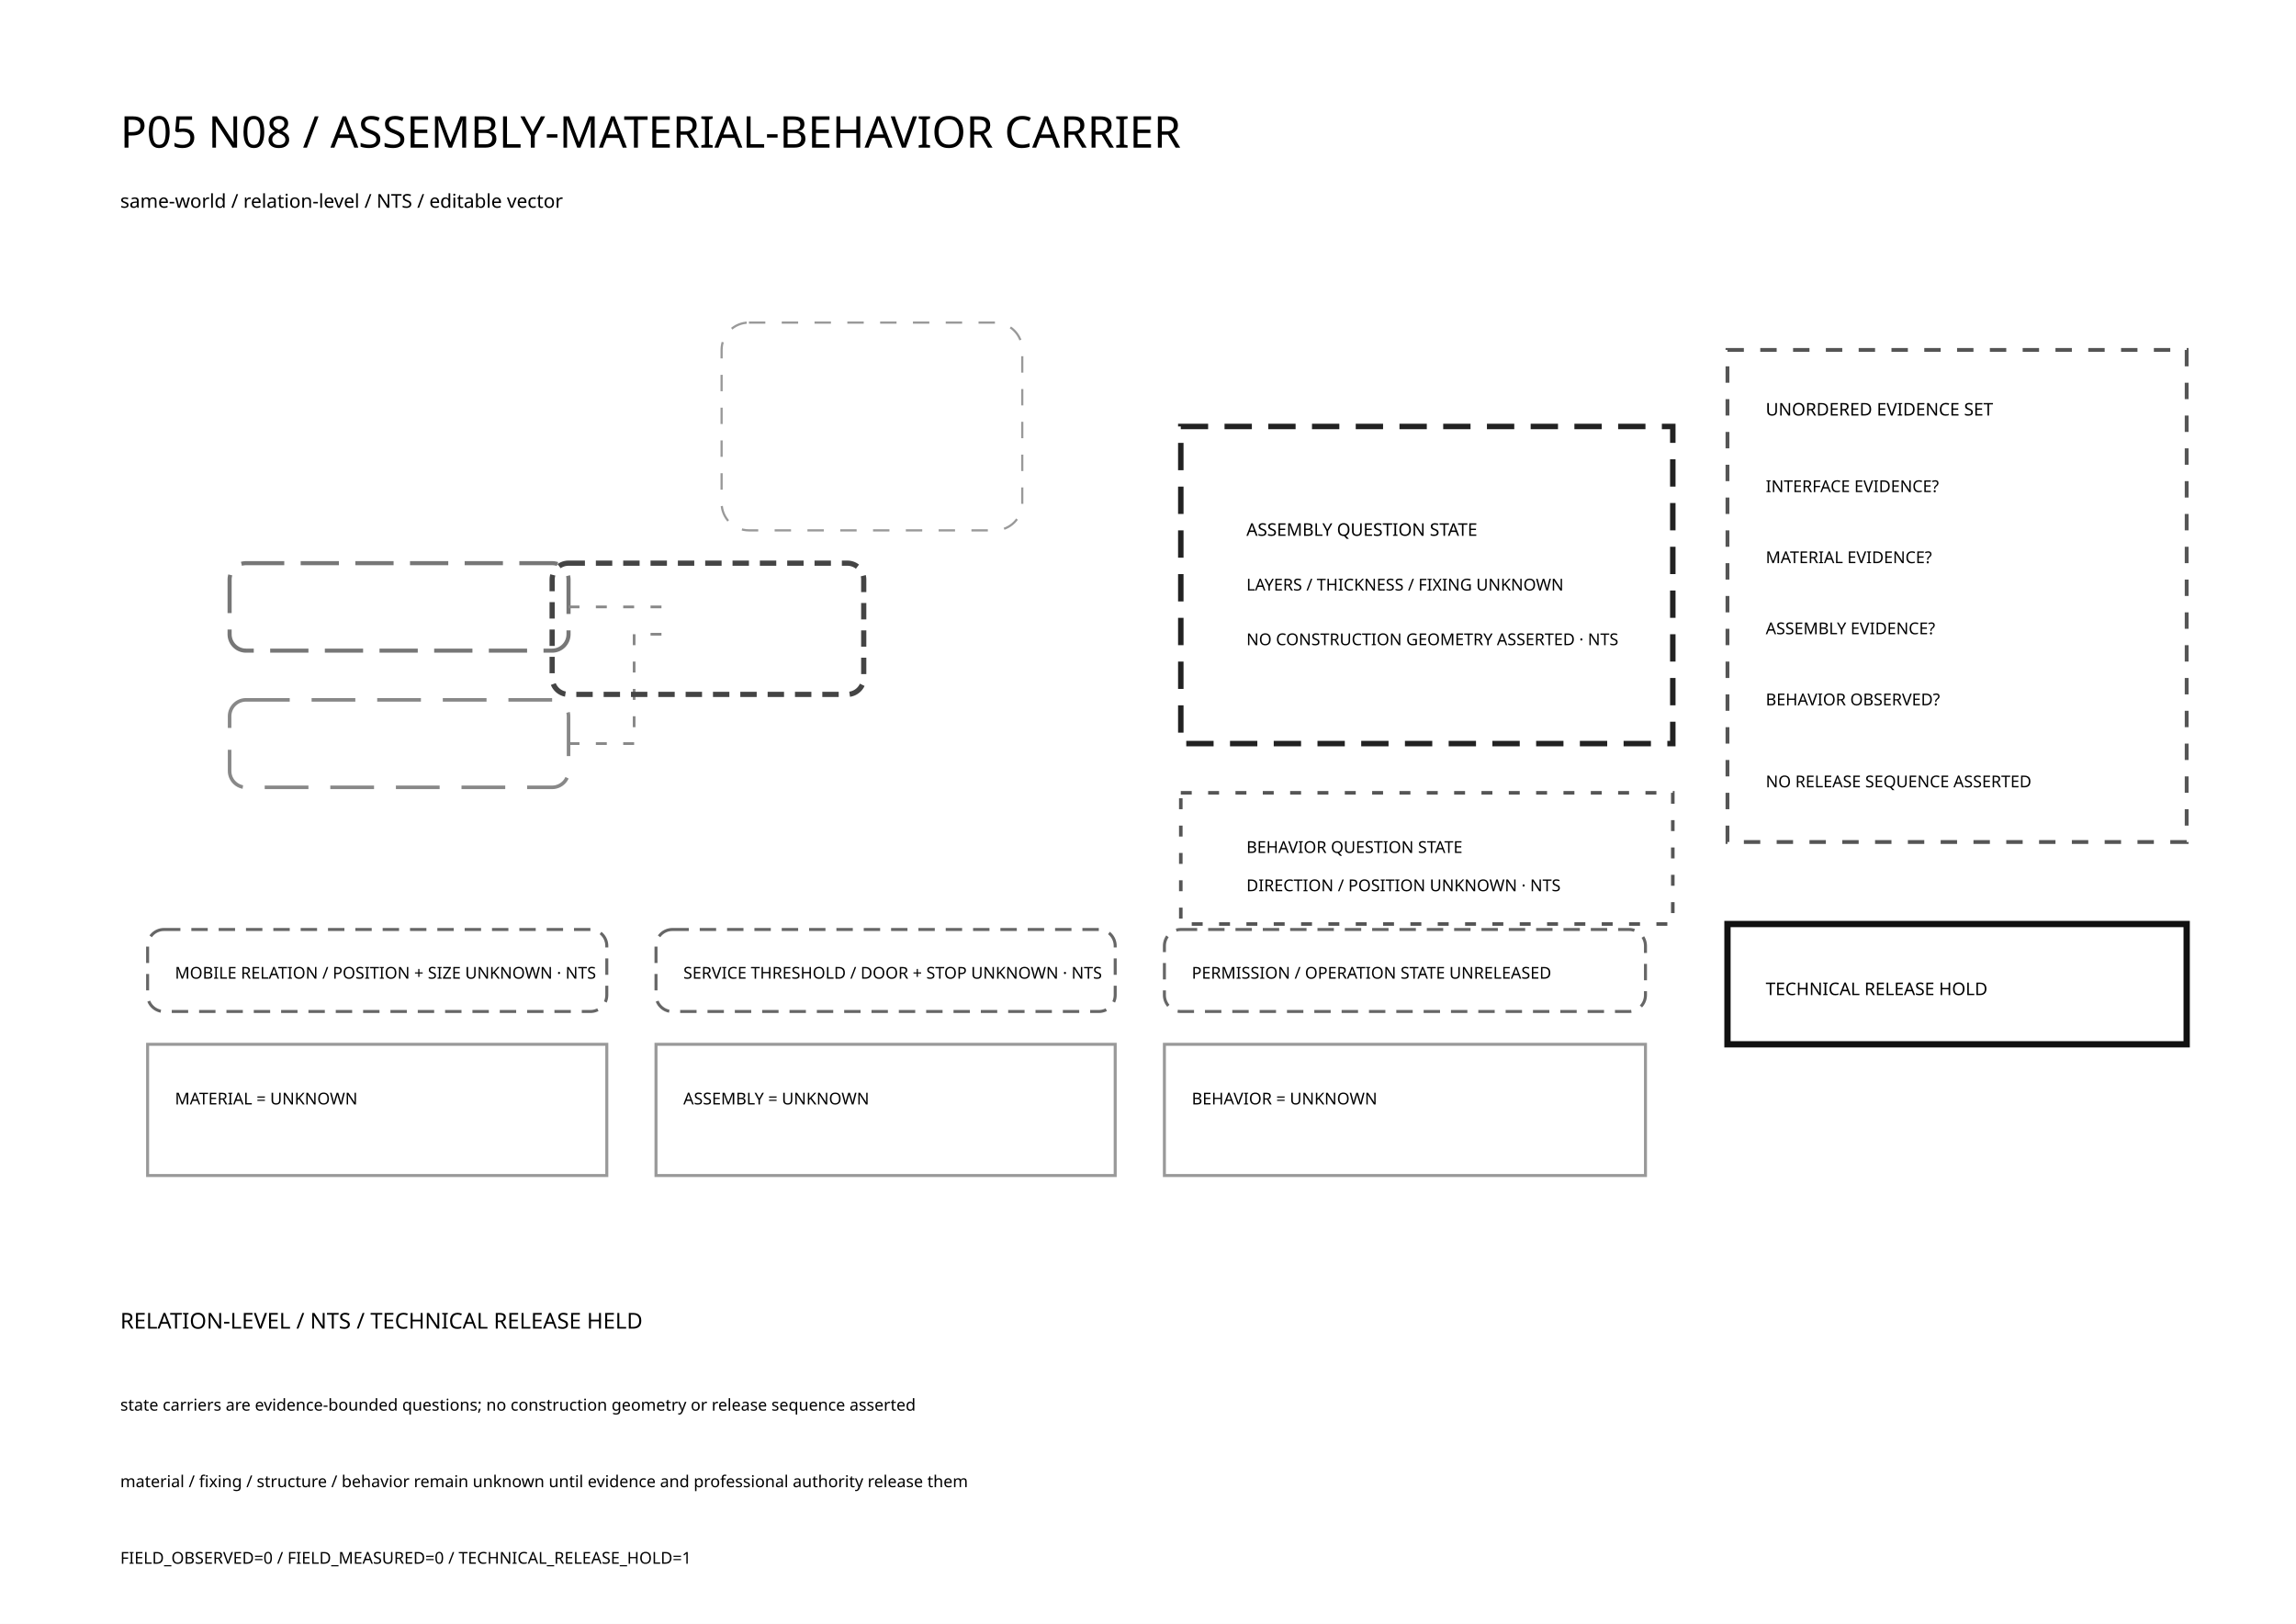
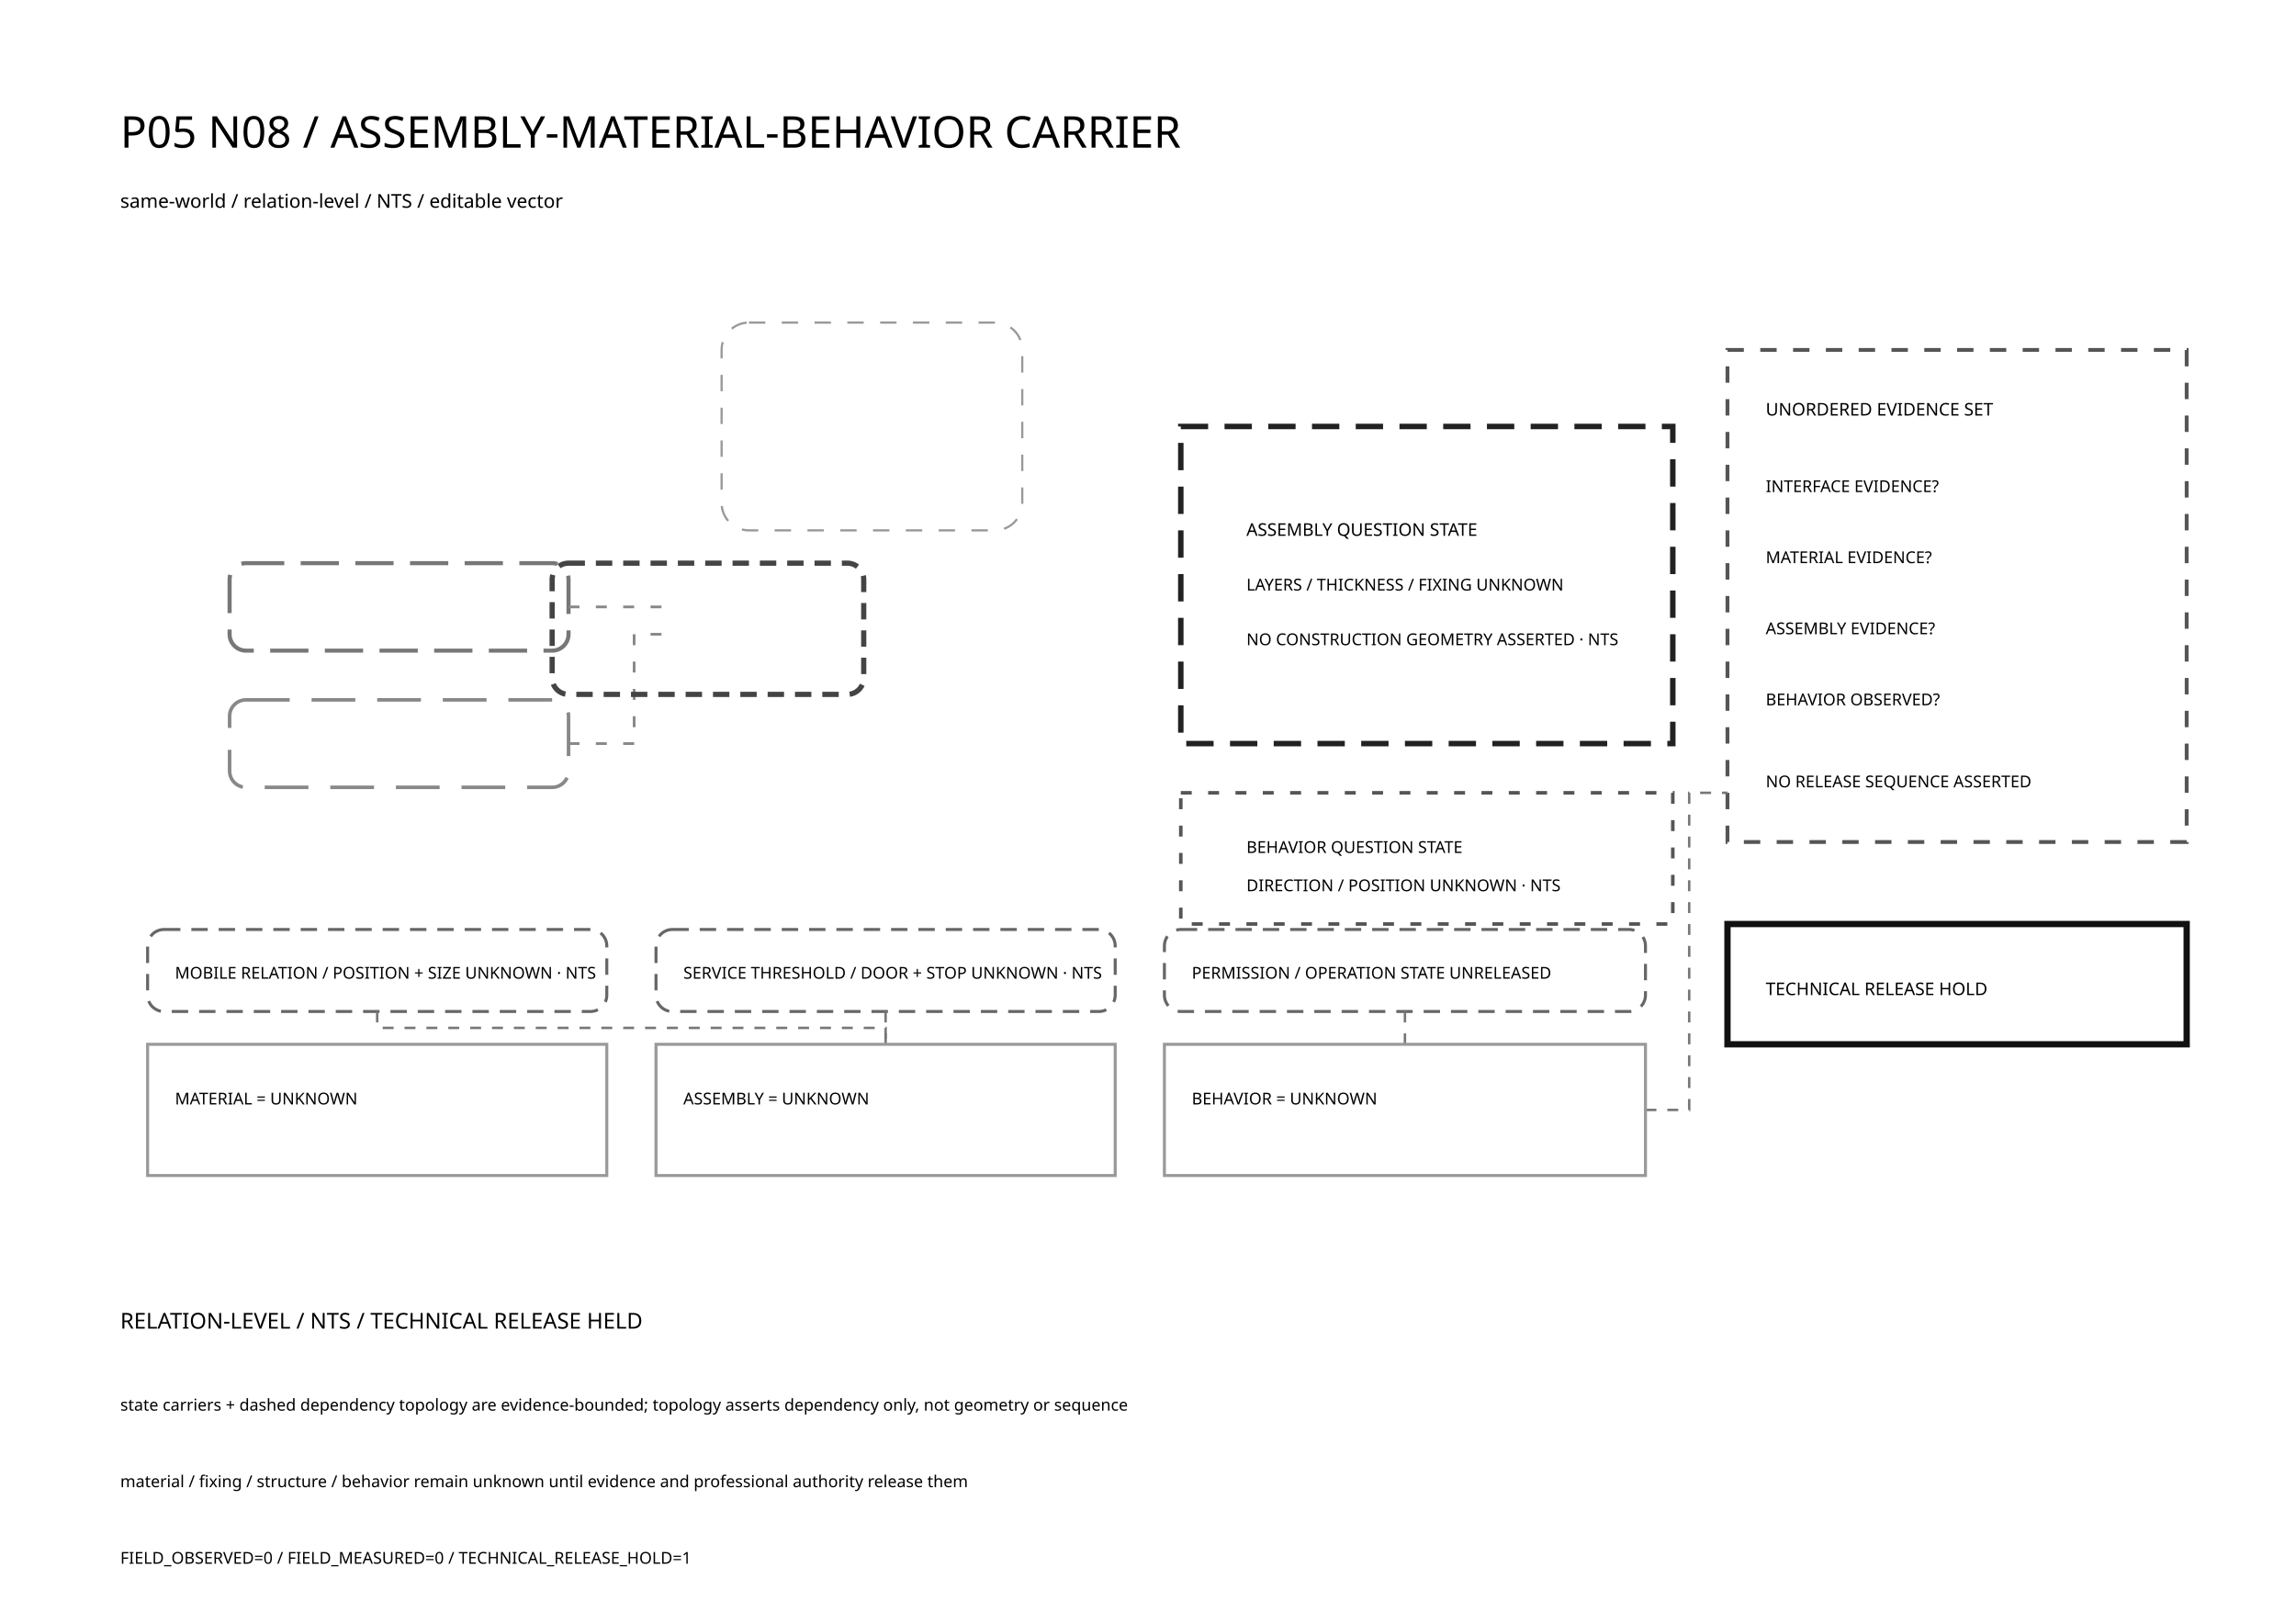
<svg xmlns="http://www.w3.org/2000/svg" width="420mm" height="297mm" viewBox="0 0 420 297">
  <rect width="420" height="297" fill="white" />
  <g id="L00-FRAME" font-family="sans-serif">
    <text x="22" y="27" font-size="8">P05 N08 / ASSEMBLY-MATERIAL-BEHAVIOR CARRIER</text>
    <text x="22" y="38" font-size="3.5">same-world / relation-level / NTS / editable vector</text>
  </g>
  <g id="L10-CONTEXT" fill="none">
    <g id="N08-SAME-WORLD-RELATION-CONTEXT">
      <rect id="N08-ROUTE-RELATION-NODE" x="42" y="103" width="62" height="16" rx="3" stroke="#777" stroke-width="0.75" stroke-dasharray="7 3" />
      <rect id="N08-WATER-RELATION-NODE" x="42" y="128" width="62" height="16" rx="3" stroke="#888" stroke-width="0.65" stroke-dasharray="8 4" />
      <path id="N08-CONTEXT-TO-INTERFACE" d="M104 111 H124 M104 136 H116 V116 H124" stroke="#888" stroke-width="0.5" stroke-dasharray="2 3" />
    </g>
    <g id="N08-HERITAGE-INVENTORY-STATE" font-family="sans-serif">
      <rect x="132" y="59" width="55" height="38" rx="5" fill="none" stroke="#999" stroke-width="0.4" stroke-dasharray="3 3" />
      <text x="138" y="72" font-size="3">HERITAGE INVENTORY CONTEXT</text>
      <text x="138" y="80" font-size="3">7 protected units / ≥30 ancient residences</text>
      <text x="138" y="88" font-size="3">EXTENT / POSITIONS / FOOTPRINTS UNKNOWN · NTS</text>
    </g>
    <g id="N08-INTERFACE-RELATION-STATE" font-family="sans-serif">
      <rect x="101" y="103" width="57" height="24" rx="3" fill="none" stroke="#444" stroke-width="0.95" stroke-dasharray="3 2" />
      <text x="108" y="114" font-size="3">INTERFACE RELATION</text>
      <text x="108" y="121" font-size="3">POSITION / SIZE UNKNOWN · NTS</text>
    </g>
  </g>
  <g id="L15-ASSEMBLY" font-family="sans-serif">
    <g id="N08-ASSEMBLY-QUESTION-STATE">
      <rect x="216" y="78" width="90" height="58" fill="none" stroke="#222" stroke-width="1.0" stroke-dasharray="5 3" />
      <text x="228" y="98" font-size="3.2">ASSEMBLY QUESTION STATE</text>
      <text x="228" y="108" font-size="3">LAYERS / THICKNESS / FIXING UNKNOWN</text>
      <text x="228" y="118" font-size="3">NO CONSTRUCTION GEOMETRY ASSERTED · NTS</text>
    </g>
    <g id="N08-BEHAVIOR-QUESTION-STATE">
      <rect x="216" y="145" width="90" height="24" fill="none" stroke="#555" stroke-width="0.65" stroke-dasharray="2 3" />
      <text x="228" y="156" font-size="3">BEHAVIOR QUESTION STATE</text>
      <text x="228" y="163" font-size="3">DIRECTION / POSITION UNKNOWN · NTS</text>
    </g>
  </g>
  <g id="L18-TECHNICAL-RELEASE" font-family="sans-serif">
    <g id="N08-TECHNICAL-EVIDENCE-SET">
      <rect x="316" y="64" width="84" height="90" fill="none" stroke="#555" stroke-width="0.7" stroke-dasharray="3 3" />
      <text x="323" y="76" font-size="3.2">UNORDERED EVIDENCE SET</text>
      <text x="323" y="90" font-size="3">INTERFACE EVIDENCE?</text>
      <text x="323" y="103" font-size="3">MATERIAL EVIDENCE?</text>
      <text x="323" y="116" font-size="3">ASSEMBLY EVIDENCE?</text>
      <text x="323" y="129" font-size="3">BEHAVIOR OBSERVED?</text>
      <text x="323" y="144" font-size="3">NO RELEASE SEQUENCE ASSERTED</text>
    </g>
    <rect id="N08-TECHNICAL-RELEASE-HOLD" x="316" y="169" width="84" height="22" fill="none" stroke="#111" stroke-width="1.15" />
    <text x="323" y="182" font-size="3.2">TECHNICAL RELEASE HOLD</text>
  </g>
  <g id="L20-OPERATIONAL" font-family="sans-serif">
    <g id="N08-MOBILE-RELATION-STATE">
      <rect x="27" y="170" width="84" height="15" rx="3" fill="none" stroke="#666" stroke-width="0.55" stroke-dasharray="3 2" />
      <text x="32" y="179" font-size="3">MOBILE RELATION / POSITION + SIZE UNKNOWN · NTS</text>
    </g>
    <g id="N08-SERVICE-THRESHOLD-STATE">
      <rect x="120" y="170" width="84" height="15" rx="3" fill="none" stroke="#666" stroke-width="0.55" stroke-dasharray="3 2" />
      <text x="125" y="179" font-size="3">SERVICE THRESHOLD / DOOR + STOP UNKNOWN · NTS</text>
    </g>
    <g id="N08-PERMISSION-STATE">
      <rect x="213" y="170" width="88" height="15" rx="3" fill="none" stroke="#666" stroke-width="0.55" stroke-dasharray="3 2" />
      <text x="218" y="179" font-size="3">PERMISSION / OPERATION STATE UNRELEASED</text>
    </g>
  </g>
+   <g id="L22-STATE-TOPOLOGY" font-family="sans-serif" fill="none" stroke="#777" stroke-width="0.45" stroke-dasharray="2 2">
+     <path id="N08-REL-MOBILE-INTERFACE" d="M69 185 V188 H162 V191" />
+     <path id="N08-REL-THRESHOLD-ASSEMBLY" d="M162 185 V191" />
+     <path id="N08-REL-PERMISSION-BEHAVIOR" d="M257 185 V191" />
+     <path id="N08-REL-BEHAVIOR-EVIDENCE" d="M301 203 H309 V145 H316" />
+   </g>
  <g id="L25-STATE" font-family="sans-serif">
    <rect id="N08-MATERIAL-STATE" x="27" y="191" width="84" height="24" fill="none" stroke="#999" stroke-width="0.55" />
    <rect id="N08-ASSEMBLY-STATE" x="120" y="191" width="84" height="24" fill="none" stroke="#999" stroke-width="0.55" />
    <rect id="N08-BEHAVIOR-STATE" x="213" y="191" width="88" height="24" fill="none" stroke="#999" stroke-width="0.55" />
    <text x="32" y="202" font-size="3">MATERIAL = UNKNOWN</text>
    <text x="125" y="202" font-size="3">ASSEMBLY = UNKNOWN</text>
    <text x="218" y="202" font-size="3">BEHAVIOR = UNKNOWN</text>
  </g>
  <g id="L40-CLAIM" font-family="sans-serif">
    <text x="22" y="243" font-size="4">RELATION-LEVEL / NTS / TECHNICAL RELEASE HELD</text>
-     <text x="22" y="258" font-size="3">state carriers are evidence-bounded questions; no construction geometry or release sequence asserted</text>
+     <text x="22" y="258" font-size="3">state carriers + dashed dependency topology are evidence-bounded; topology asserts dependency only, not geometry or sequence</text>
    <text x="22" y="272" font-size="3">material / fixing / structure / behavior remain unknown until evidence and professional authority release them</text>
    <text x="22" y="286" font-size="3">FIELD_OBSERVED=0 / FIELD_MEASURED=0 / TECHNICAL_RELEASE_HOLD=1</text>
  </g>
</svg>
